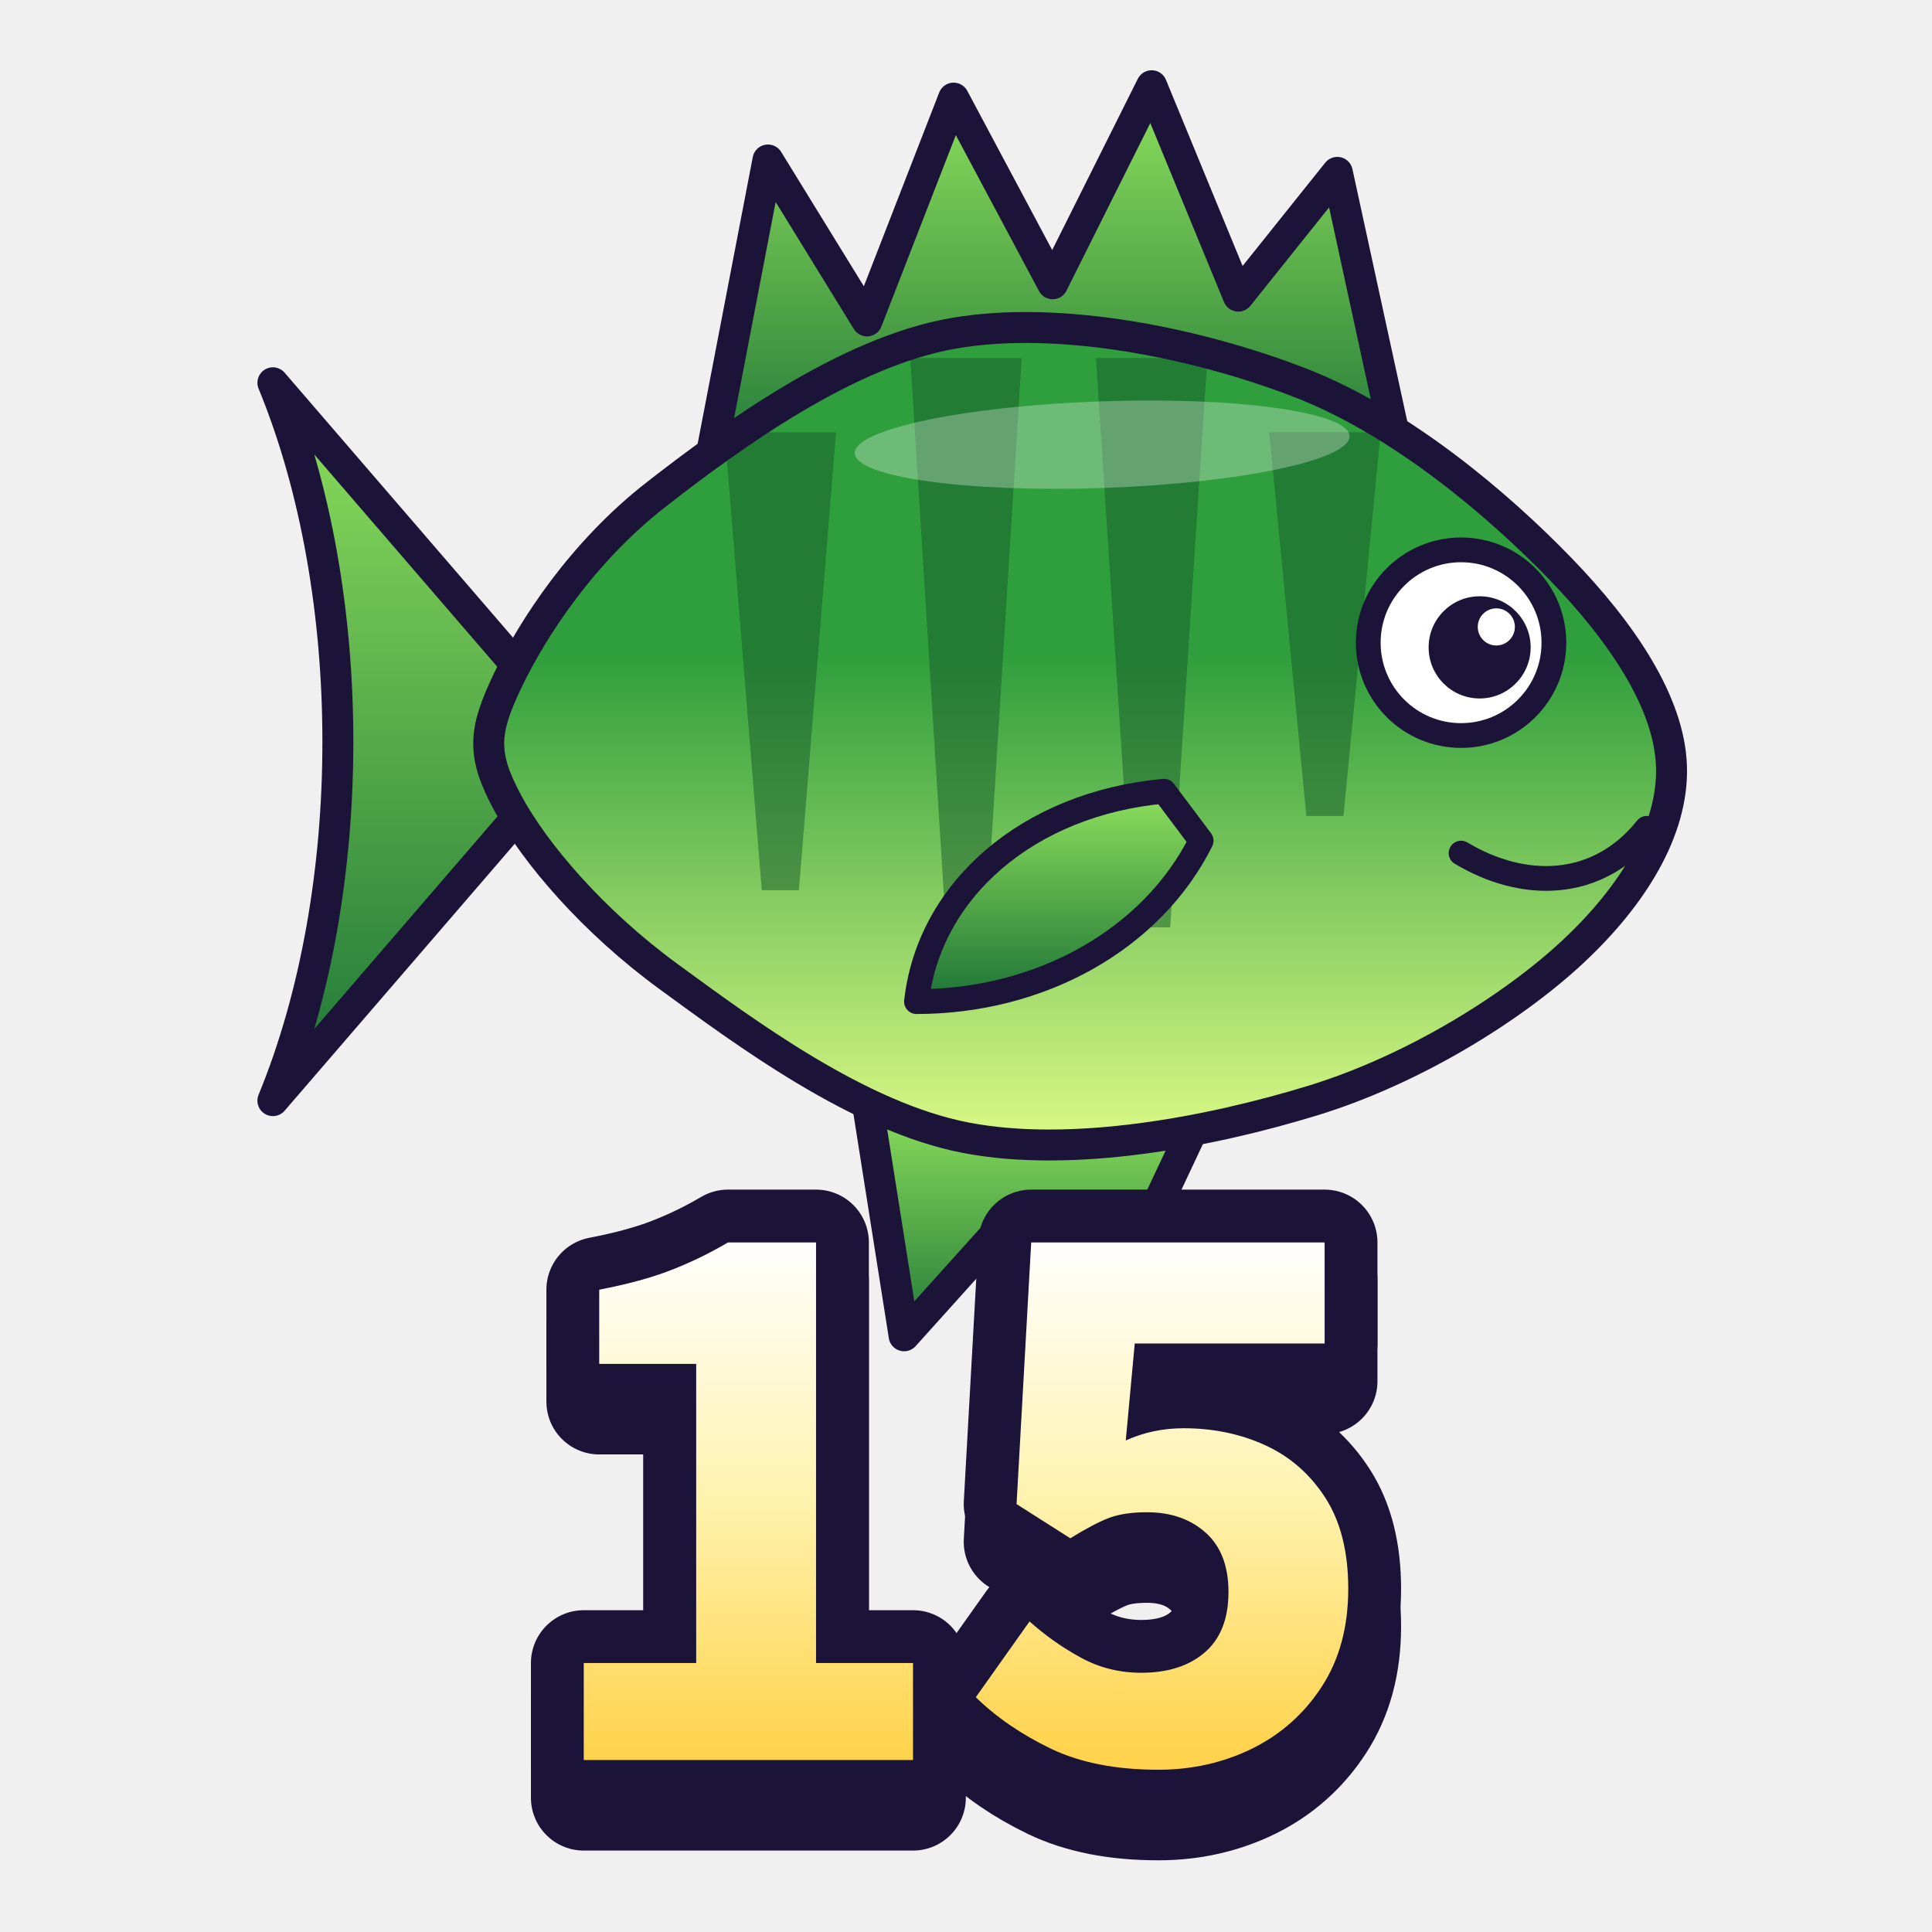
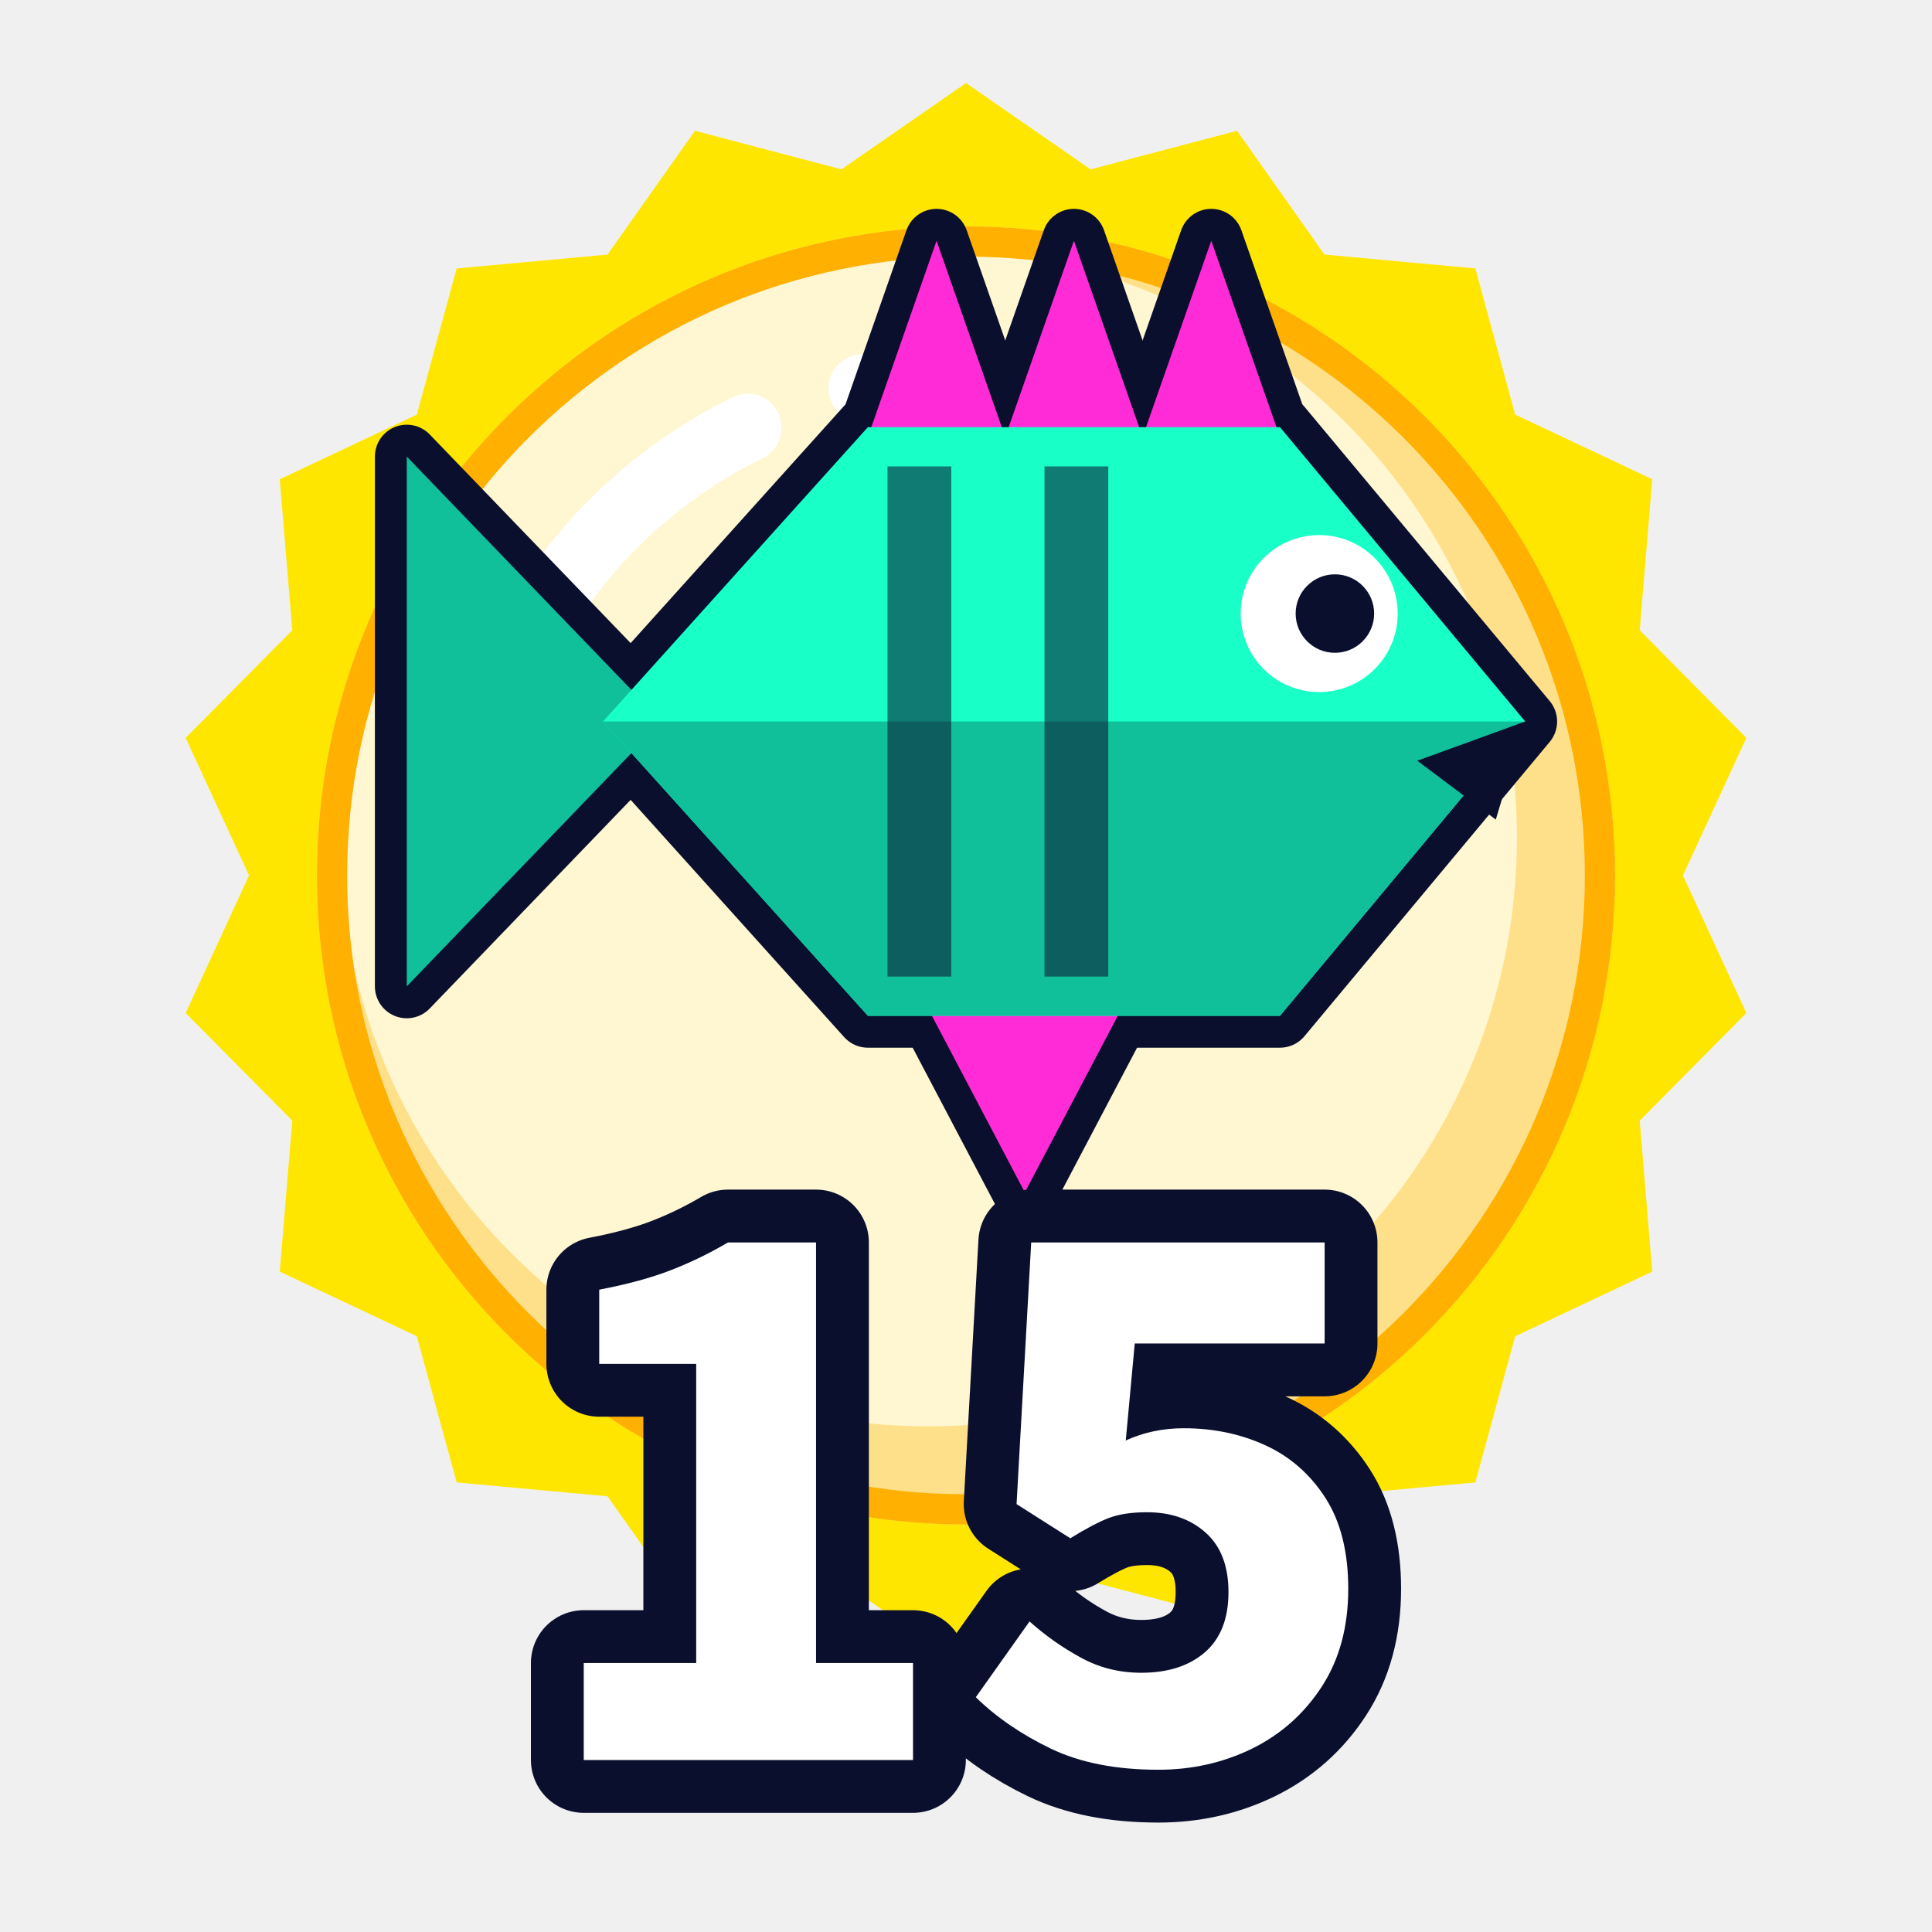
<svg xmlns="http://www.w3.org/2000/svg" width="256" height="256" viewBox="0 0 256 256">
-   <defs>
-     <linearGradient id="linear-gradient-1" x1="56.66" y1="50.72" x2="56.66" y2="145.84" gradientUnits="userSpaceOnUse">
-       <stop offset="0" stop-color="#8ee05c" />
-       <stop offset="1" stop-color="#1d7436" />
-     </linearGradient>
-     <linearGradient id="linear-gradient-2" x1="139.48" y1="11.36" x2="139.48" y2="63.84" gradientUnits="userSpaceOnUse">
-       <stop offset="0" stop-color="#8ee05c" />
-       <stop offset="1" stop-color="#1d7436" />
-     </linearGradient>
-     <linearGradient id="linear-gradient-3" x1="136.2" y1="145.84" x2="136.2" y2="178.64" gradientUnits="userSpaceOnUse">
-       <stop offset="0" stop-color="#8ee05c" />
-       <stop offset="1" stop-color="#1d7436" />
-     </linearGradient>
-     <linearGradient id="linear-gradient-4" x1="143.12" y1="43.4" x2="143.12" y2="151.72" gradientUnits="userSpaceOnUse">
-       <stop offset="0" stop-color="#2f9e3c" />
-       <stop offset="0.4" stop-color="#2f9e3c" />
-       <stop offset="1" stop-color="#dcfa86" />
-     </linearGradient>
-     <linearGradient id="linear-gradient-5" x1="140.3" y1="104.84" x2="140.3" y2="132.72" gradientUnits="userSpaceOnUse">
-       <stop offset="0" stop-color="#8ee05c" />
-       <stop offset="1" stop-color="#1d7436" />
-     </linearGradient>
-     <linearGradient id="linear-gradient-6" x1="0" y1="164" x2="0" y2="232" gradientUnits="userSpaceOnUse">
-       <stop offset="0" stop-color="#ffffff" />
-       <stop offset="0.5" stop-color="#fff3b0" />
-       <stop offset="1" stop-color="#ffd34d" />
-     </linearGradient>
-   </defs>
  <g>
+     <polygon points="128,11 144.5,22.44 163.91,17.33 175.5,33.73 195.49,35.57 200.77,54.94 218.93,63.5 217.27,83.51 231.4,97.77 223,116 231.4,134.23 217.27,148.49 218.93,168.5 200.77,177.06 195.49,196.43 175.5,198.27 163.91,214.67 144.5,209.56 128,221 111.5,209.56 92.09,214.67 80.5,198.27 60.51,196.43 55.23,177.06 37.07,168.5 38.73,148.49 24.6,134.23 33,116 24.6,97.77 38.73,83.51 37.07,63.5 55.23,54.94 60.51,35.57 80.5,33.73 92.09,17.33 111.5,22.44" fill="#ffe600" />
+     <circle cx="128" cy="116" r="86" fill="#ffe08a" />
+     <circle cx="123" cy="111" r="78" fill="#fff6d2" />
+     <circle cx="128" cy="116" r="84" fill="none" stroke="#ffb000" stroke-width="4" stroke-linecap="round" stroke-linejoin="round" />
+     <path d="M65.23 95.6 C70.76 78.57 82.98 64.53 99.07 56.68" fill="none" stroke="#ffffff" stroke-width="9" stroke-linecap="round" stroke-linejoin="round" />
+     <circle cx="114.28" cy="51.44" r="4.5" fill="#ffffff" />
    <g>
-       <path d="M77.16 98.28 L36.16 50.72 C47.64 78.6 47.64 117.96 36.16 145.84 Z" fill="url(#linear-gradient-1)" stroke="#1c1338" stroke-width="4.1" stroke-linecap="round" stroke-linejoin="round" />
-       <polygon points="93.56,63.84 101.76,21.2 114.88,42.52 126.36,13 139.48,37.6 152.6,11.36 164.08,39.24 177.2,22.84 185.4,60.56" fill="url(#linear-gradient-2)" stroke="#1c1338" stroke-width="4.1" stroke-linecap="round" stroke-linejoin="round" />
-       <polygon points="114.88,145.84 119.8,177 134.56,160.6 144.4,178.64 157.52,150.76" fill="url(#linear-gradient-3)" stroke="#1c1338" stroke-width="4.1" stroke-linecap="round" stroke-linejoin="round" />
-       <path d="M221.48 101.56 C221.21 93.09 214.92 83.79 206.72 75.32 C198.52 66.85 185.67 55.91 172.28 50.72 C158.89 45.53 140.57 41.7 126.36 44.16 C112.15 46.62 96.84 57.83 87 65.48 C77.16 73.13 70.6 83.25 67.32 90.08 C64.04 96.91 63.77 99.92 67.32 106.48 C70.87 113.04 78.53 122.06 88.64 129.44 C98.75 136.82 113.79 148.03 128 150.76 C142.21 153.49 160.53 149.94 173.92 145.84 C187.31 141.74 200.43 133.54 208.36 126.16 C216.29 118.78 221.75 110.03 221.48 101.56 Z" fill="url(#linear-gradient-4)" />
-       <polygon points="96.02,57.28 110.78,57.28 105.86,117.96 100.94,117.96" fill="#155a2a" opacity="0.5" />
-       <polygon points="120.62,47.44 135.38,47.44 130.46,126.16 125.54,126.16" fill="#155a2a" opacity="0.5" />
-       <polygon points="145.22,47.44 159.98,47.44 155.06,122.88 150.14,122.88" fill="#155a2a" opacity="0.5" />
-       <polygon points="168.18,57.28 182.94,57.28 178.02,108.12 173.1,108.12" fill="#155a2a" opacity="0.5" />
-       <path d="M221.48 101.56 C221.21 93.09 214.92 83.79 206.72 75.32 C198.52 66.85 185.67 55.91 172.28 50.72 C158.89 45.53 140.57 41.7 126.36 44.16 C112.15 46.62 96.84 57.83 87 65.48 C77.16 73.13 70.6 83.25 67.32 90.08 C64.04 96.91 63.77 99.92 67.32 106.48 C70.87 113.04 78.53 122.06 88.64 129.44 C98.75 136.82 113.79 148.03 128 150.76 C142.21 153.49 160.53 149.94 173.92 145.84 C187.31 141.74 200.43 133.54 208.36 126.16 C216.29 118.78 221.75 110.03 221.48 101.56 Z" fill="none" stroke="#1c1338" stroke-width="4.1" stroke-linecap="round" stroke-linejoin="round" />
-       <path d="M113.26 60.06 C113.15 56.9 127.74 53.82 145.84 53.18 C163.94 52.55 178.71 54.61 178.82 57.78 C178.93 60.94 164.34 64.02 146.24 64.66 C128.14 65.29 113.37 63.23 113.26 60.06 Z" fill="#ffffff" opacity="0.3" />
-       <path d="M154.24 104.84 C136.2 106.48 123.08 117.96 121.44 132.72 C137.84 132.72 152.6 124.52 159.16 111.4 Z" fill="url(#linear-gradient-5)" stroke="#1c1338" stroke-width="3.28" stroke-linecap="round" stroke-linejoin="round" />
-       <circle cx="193.6" cy="85.16" r="12.3" fill="#ffffff" stroke="#1c1338" stroke-width="3.28" stroke-linecap="round" stroke-linejoin="round" />
-       <ellipse cx="196.06" cy="85.78" rx="6.76" ry="6.77" fill="#1c1338" />
-       <circle cx="198.27" cy="83.07" r="2.46" fill="#ffffff" />
-       <path d="M218.2 109.76 C211.64 117.96 201.8 117.96 193.6 113.04" fill="none" stroke="#1c1338" stroke-width="3.28" stroke-linecap="round" stroke-linejoin="round" />
+       <polygon points="87.7,95.6 53.9,60.5 53.9,130.7" fill="#0a0f2e" stroke="#0a0f2e" stroke-width="8.45" stroke-linecap="round" stroke-linejoin="round" />
+       <polygon points="122.8,133.3 135.8,158 148.8,133.3" fill="#0a0f2e" stroke="#0a0f2e" stroke-width="8.45" stroke-linecap="round" stroke-linejoin="round" />
+       <polygon points="202.1,95.6 169.6,56.6 115,56.6 79.9,95.6 115,134.6 169.6,134.6" fill="#0a0f2e" stroke="#0a0f2e" stroke-width="8.45" stroke-linecap="round" stroke-linejoin="round" />
+       <polygon points="115,57.9 124.1,31.9 133.2,57.9" fill="#0a0f2e" stroke="#0a0f2e" stroke-width="8.45" stroke-linecap="round" stroke-linejoin="round" />
+       <polygon points="133.2,57.9 142.3,31.9 151.4,57.9" fill="#0a0f2e" stroke="#0a0f2e" stroke-width="8.45" stroke-linecap="round" stroke-linejoin="round" />
+       <polygon points="151.4,57.9 160.5,31.9 169.6,57.9" fill="#0a0f2e" stroke="#0a0f2e" stroke-width="8.45" stroke-linecap="round" stroke-linejoin="round" />
+       <polygon points="87.7,95.6 53.9,60.5 53.9,130.7" fill="#0fc09a" />
+       <polygon points="115,57.9 124.1,31.9 133.2,57.9" fill="#ff2bd6" />
+       <polygon points="133.2,57.9 142.3,31.9 151.4,57.9" fill="#ff2bd6" />
+       <polygon points="151.4,57.9 160.5,31.9 169.6,57.9" fill="#ff2bd6" />
+       <polygon points="122.8,133.3 135.8,158 148.8,133.3" fill="#ff2bd6" />
+       <polygon points="202.1,95.6 169.6,56.6 115,56.6 79.9,95.6 115,134.6 169.6,134.6" fill="#19ffc8" />
+       <polygon points="79.9,95.6 202.1,95.6 169.6,134.6 115,134.6" fill="#0fc09a" />
+       <rect x="117.6" y="61.8" width="8.45" height="67.6" fill="#0a0f2e" opacity="0.55" />
+       <rect x="138.4" y="61.8" width="8.45" height="67.6" fill="#0a0f2e" opacity="0.55" />
+       <circle cx="174.8" cy="81.3" r="10.4" fill="#ffffff" />
+       <circle cx="176.88" cy="81.3" r="5.2" fill="#0a0f2e" />
+       <polygon points="202.1,95.6 187.8,100.8 198.2,108.6" fill="#0a0f2e" />
    </g>
    <g>
-       <path d="M77.35 238.21 L77.35 225.36 L92.25 225.36 L92.25 185.72 L79.4 185.72 L79.4 175.89 C83.14 175.17 86.31 174.31 88.9 173.3 C91.5 172.29 94.02 171.07 96.46 169.63 L108.13 169.63 L108.13 225.36 L120.98 225.36 L120.98 238.21 Z" fill="#1c1338" stroke="#1c1338" stroke-width="14" stroke-linecap="round" stroke-linejoin="round" />
-       <path d="M153.49 239.5 C147.87 239.5 143.12 238.57 139.23 236.7 C135.34 234.82 132.03 232.56 129.3 229.89 L136.42 219.85 C138.51 221.72 140.78 223.32 143.23 224.65 C145.68 225.99 148.34 226.65 151.22 226.65 C154.75 226.65 157.56 225.75 159.64 223.95 C161.73 222.15 162.78 219.49 162.78 215.96 C162.78 212.5 161.77 209.88 159.75 208.08 C157.74 206.28 155.14 205.38 151.98 205.38 C149.96 205.38 148.29 205.63 146.95 206.13 C145.62 206.64 143.91 207.54 141.82 208.83 L134.7 204.3 L136.64 169.63 L175.52 169.63 L175.52 183.02 L150.36 183.02 L149.17 195.87 C151.54 194.79 154.1 194.25 156.84 194.25 C160.8 194.25 164.41 195.01 167.69 196.52 C170.97 198.03 173.61 200.35 175.63 203.49 C177.64 206.62 178.65 210.63 178.65 215.53 C178.65 220.57 177.48 224.89 175.14 228.49 C172.8 232.09 169.72 234.82 165.91 236.7 C162.09 238.57 157.95 239.5 153.49 239.5 Z" fill="#1c1338" stroke="#1c1338" stroke-width="14" stroke-linecap="round" stroke-linejoin="round" />
+       <path d="M77.35 233.21 L77.35 220.36 L92.25 220.36 L92.25 180.72 L79.4 180.72 L79.4 170.89 C83.14 170.17 86.31 169.31 88.9 168.3 C91.5 167.29 94.02 166.07 96.46 164.63 L108.13 164.63 L108.13 220.36 L120.98 220.36 L120.98 233.21 Z" fill="#0a0f2e" stroke="#0a0f2e" stroke-width="14" stroke-linecap="round" stroke-linejoin="round" />
+       <path d="M153.49 234.5 C147.87 234.5 143.12 233.57 139.23 231.7 C135.34 229.82 132.03 227.56 129.3 224.89 L136.42 214.85 C138.51 216.72 140.78 218.32 143.23 219.65 C145.68 220.99 148.34 221.65 151.22 221.65 C154.75 221.65 157.56 220.75 159.64 218.95 C161.73 217.15 162.78 214.49 162.78 210.96 C162.78 207.5 161.77 204.88 159.75 203.08 C157.74 201.28 155.14 200.38 151.98 200.38 C149.96 200.38 148.29 200.63 146.95 201.13 C145.62 201.64 143.91 202.54 141.82 203.83 L134.7 199.3 L136.64 164.63 L175.52 164.63 L175.52 178.02 L150.36 178.02 L149.17 190.87 C151.54 189.79 154.1 189.25 156.84 189.25 C160.8 189.25 164.41 190.01 167.69 191.52 C170.97 193.03 173.61 195.35 175.63 198.49 C177.64 201.62 178.65 205.63 178.65 210.53 C178.65 215.57 177.48 219.89 175.14 223.49 C172.8 227.09 169.72 229.82 165.91 231.7 C162.09 233.57 157.95 234.5 153.49 234.5 Z" fill="#0a0f2e" stroke="#0a0f2e" stroke-width="14" stroke-linecap="round" stroke-linejoin="round" />
    </g>
    <g>
-       <path d="M77.35 233.21 L77.35 220.36 L92.25 220.36 L92.25 180.72 L79.4 180.72 L79.4 170.89 C83.14 170.17 86.31 169.31 88.9 168.3 C91.5 167.29 94.02 166.07 96.46 164.63 L108.13 164.63 L108.13 220.36 L120.98 220.36 L120.98 233.21 Z" fill="#1c1338" stroke="#1c1338" stroke-width="14" stroke-linecap="round" stroke-linejoin="round" />
-       <path d="M153.49 234.5 C147.87 234.5 143.12 233.57 139.23 231.7 C135.34 229.82 132.03 227.56 129.3 224.89 L136.42 214.85 C138.51 216.72 140.78 218.32 143.23 219.65 C145.68 220.99 148.34 221.65 151.22 221.65 C154.75 221.65 157.56 220.75 159.64 218.95 C161.73 217.15 162.78 214.49 162.78 210.96 C162.78 207.5 161.77 204.88 159.75 203.08 C157.74 201.28 155.14 200.38 151.98 200.38 C149.96 200.38 148.29 200.63 146.95 201.13 C145.62 201.64 143.91 202.54 141.82 203.83 L134.7 199.3 L136.64 164.63 L175.52 164.63 L175.52 178.02 L150.36 178.02 L149.17 190.87 C151.54 189.79 154.1 189.25 156.84 189.25 C160.8 189.25 164.41 190.01 167.69 191.52 C170.97 193.03 173.61 195.35 175.63 198.49 C177.64 201.62 178.65 205.63 178.65 210.53 C178.65 215.57 177.48 219.89 175.14 223.49 C172.8 227.09 169.72 229.82 165.91 231.7 C162.09 233.57 157.95 234.5 153.49 234.5 Z" fill="#1c1338" stroke="#1c1338" stroke-width="14" stroke-linecap="round" stroke-linejoin="round" />
-     </g>
-     <g>
-       <path d="M77.35 233.21 L77.35 220.36 L92.25 220.36 L92.25 180.72 L79.4 180.72 L79.4 170.89 C83.14 170.17 86.31 169.31 88.9 168.3 C91.5 167.29 94.02 166.07 96.46 164.63 L108.13 164.63 L108.13 220.36 L120.98 220.36 L120.98 233.21 Z" fill="url(#linear-gradient-6)" />
-       <path d="M153.49 234.5 C147.87 234.5 143.12 233.57 139.23 231.7 C135.34 229.82 132.03 227.56 129.3 224.89 L136.42 214.85 C138.51 216.72 140.78 218.32 143.23 219.65 C145.68 220.99 148.34 221.65 151.22 221.65 C154.75 221.65 157.56 220.75 159.64 218.95 C161.73 217.15 162.78 214.49 162.78 210.96 C162.78 207.5 161.77 204.88 159.75 203.08 C157.74 201.28 155.14 200.38 151.98 200.38 C149.96 200.38 148.29 200.63 146.95 201.13 C145.62 201.64 143.91 202.54 141.82 203.83 L134.7 199.3 L136.64 164.63 L175.52 164.63 L175.52 178.02 L150.36 178.02 L149.17 190.87 C151.54 189.79 154.1 189.25 156.84 189.25 C160.8 189.25 164.41 190.01 167.69 191.52 C170.97 193.03 173.61 195.35 175.63 198.49 C177.64 201.62 178.65 205.63 178.65 210.53 C178.65 215.57 177.48 219.89 175.14 223.49 C172.8 227.09 169.72 229.82 165.91 231.7 C162.09 233.57 157.95 234.5 153.49 234.5 Z" fill="url(#linear-gradient-6)" />
+       <path d="M77.35 233.21 L77.35 220.36 L92.25 220.36 L92.25 180.72 L79.4 180.72 L79.4 170.89 C83.14 170.17 86.31 169.31 88.9 168.3 C91.5 167.29 94.02 166.07 96.46 164.63 L108.13 164.63 L108.13 220.36 L120.98 220.36 L120.98 233.21 Z" fill="#ffffff" />
+       <path d="M153.49 234.5 C147.87 234.5 143.12 233.57 139.23 231.7 C135.34 229.82 132.03 227.56 129.3 224.89 L136.42 214.85 C138.51 216.72 140.78 218.32 143.23 219.65 C145.68 220.99 148.34 221.65 151.22 221.65 C154.75 221.65 157.56 220.75 159.64 218.95 C161.73 217.15 162.78 214.49 162.78 210.96 C162.78 207.5 161.77 204.88 159.75 203.08 C157.74 201.28 155.14 200.38 151.98 200.38 C149.96 200.38 148.29 200.63 146.95 201.13 C145.62 201.64 143.91 202.54 141.82 203.83 L134.7 199.3 L136.64 164.63 L175.52 164.63 L175.52 178.02 L150.36 178.02 L149.17 190.87 C151.54 189.79 154.1 189.25 156.84 189.25 C160.8 189.25 164.41 190.01 167.69 191.52 C170.97 193.03 173.61 195.35 175.63 198.49 C177.64 201.62 178.65 205.63 178.65 210.53 C178.65 215.57 177.48 219.89 175.14 223.49 C172.8 227.09 169.72 229.82 165.91 231.7 C162.09 233.57 157.95 234.5 153.49 234.5 Z" fill="#ffffff" />
    </g>
  </g>
</svg>
